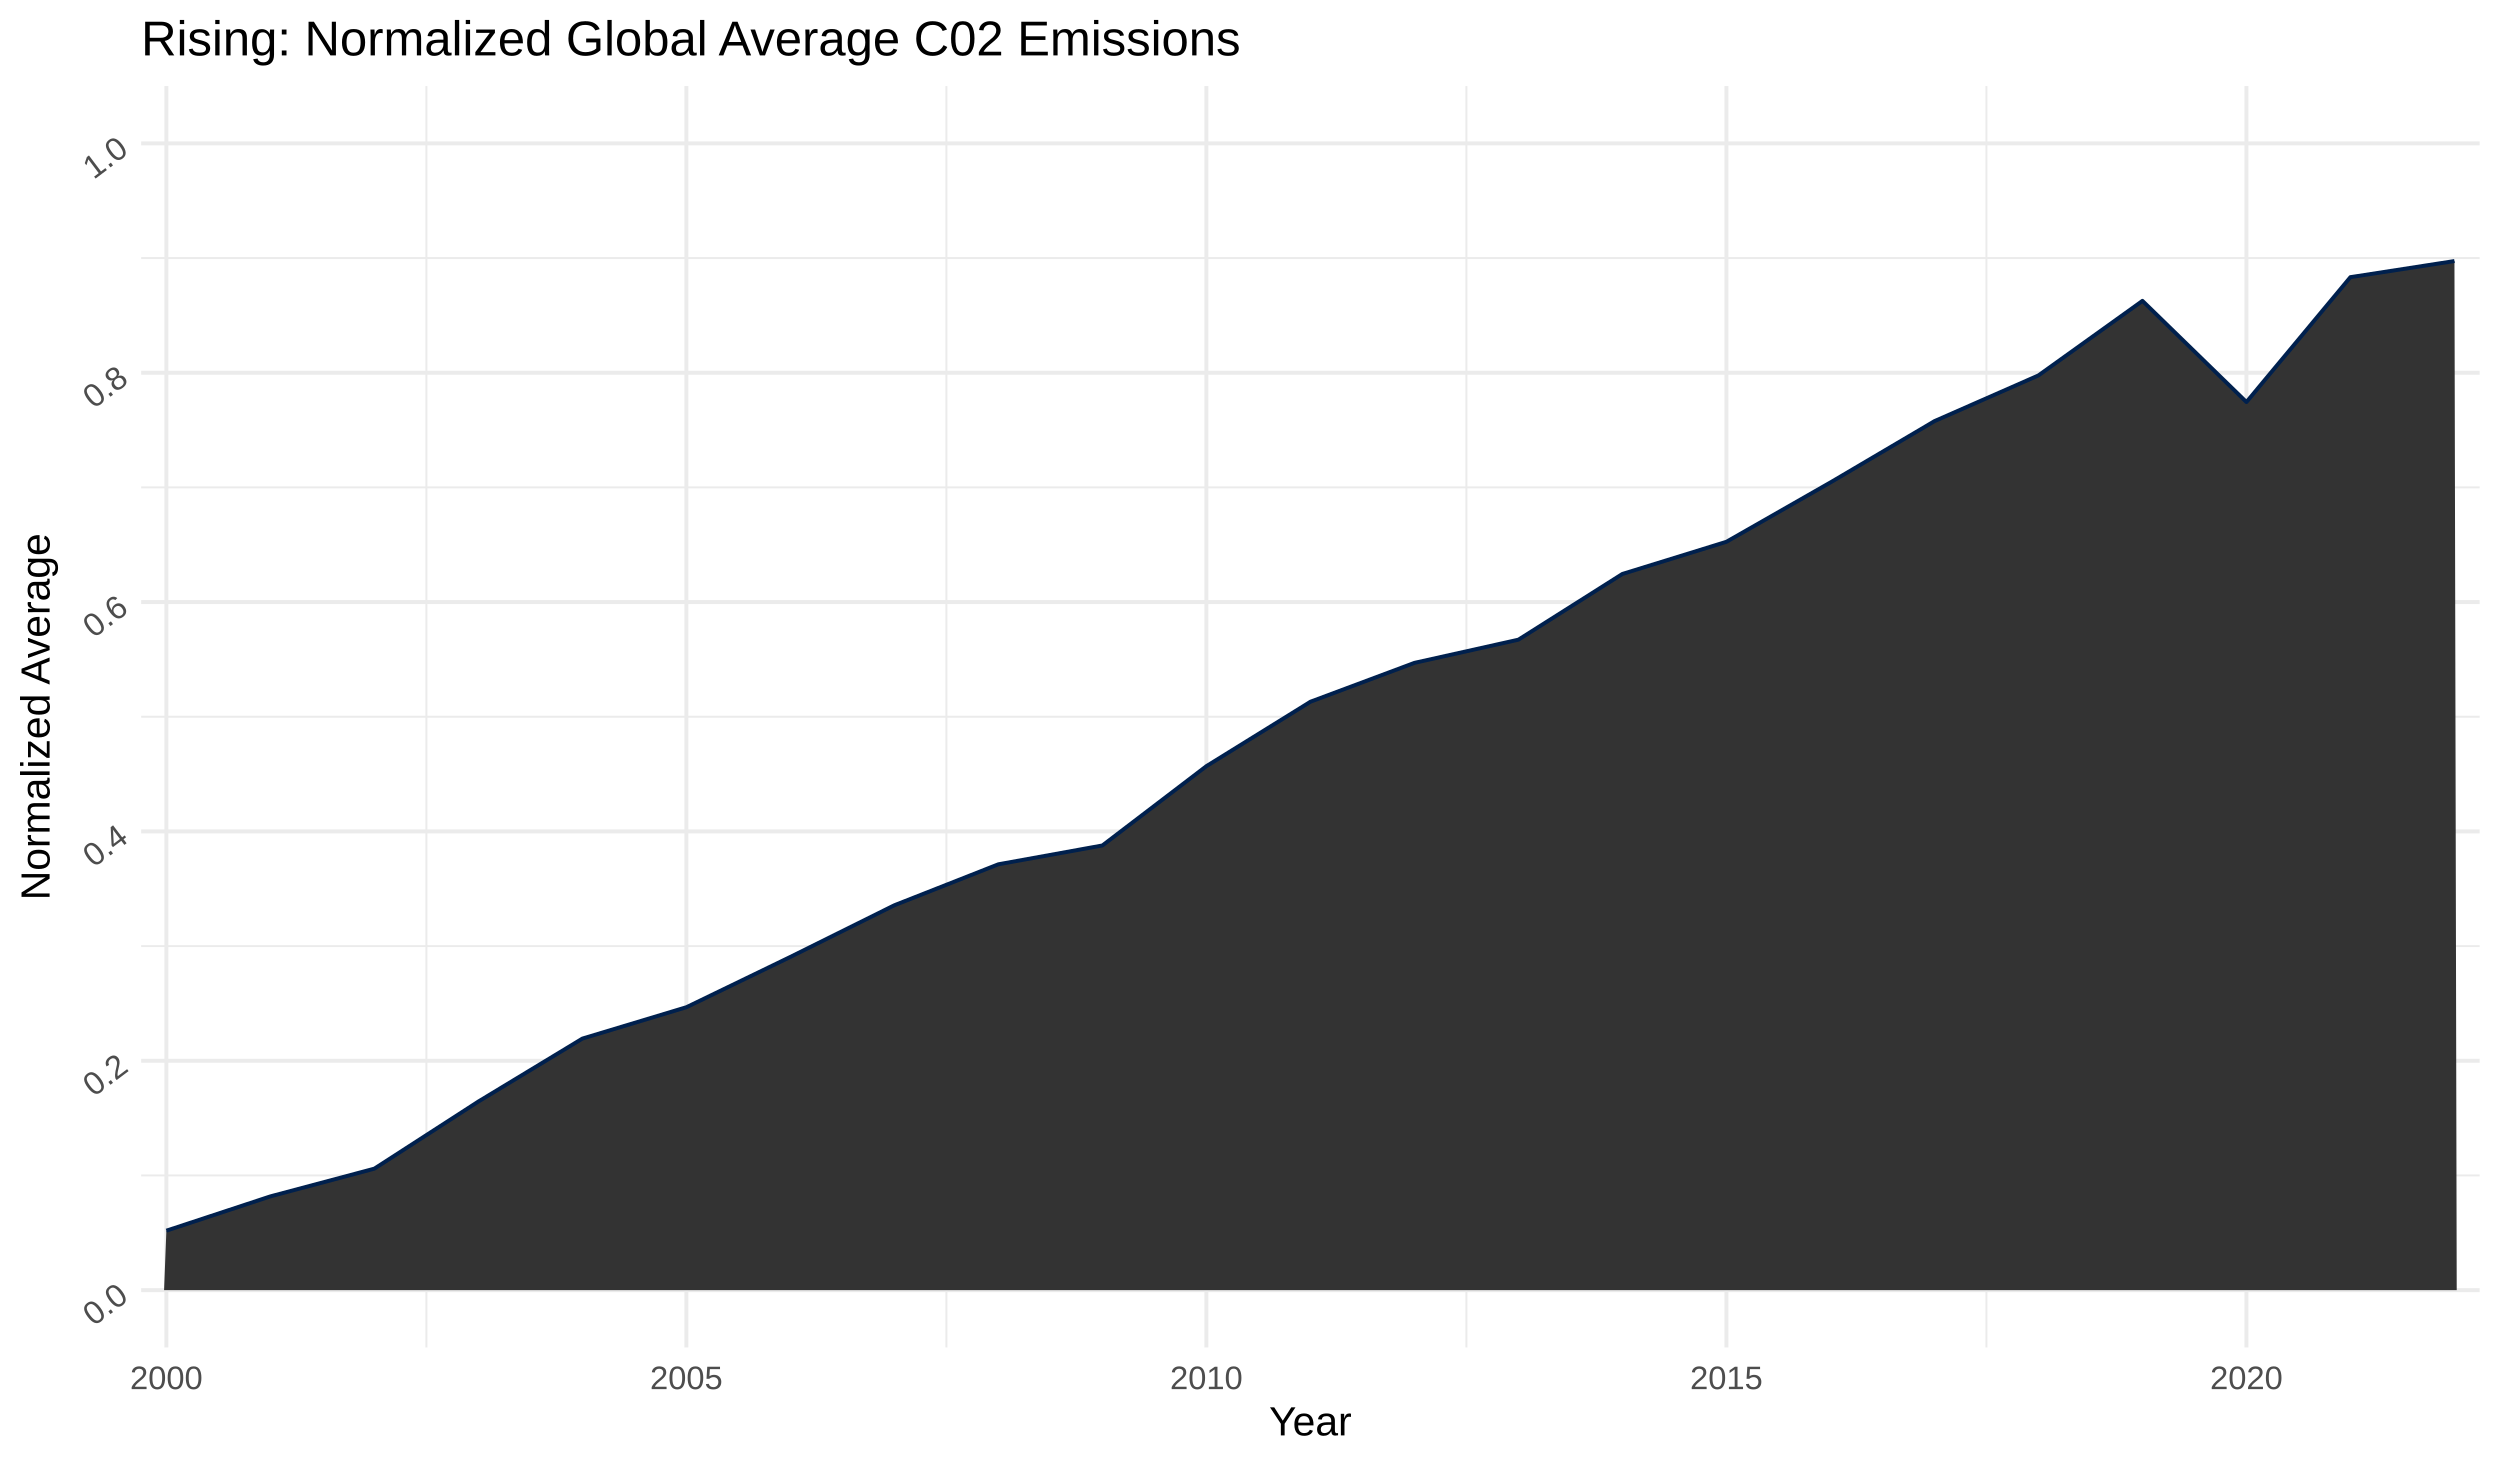
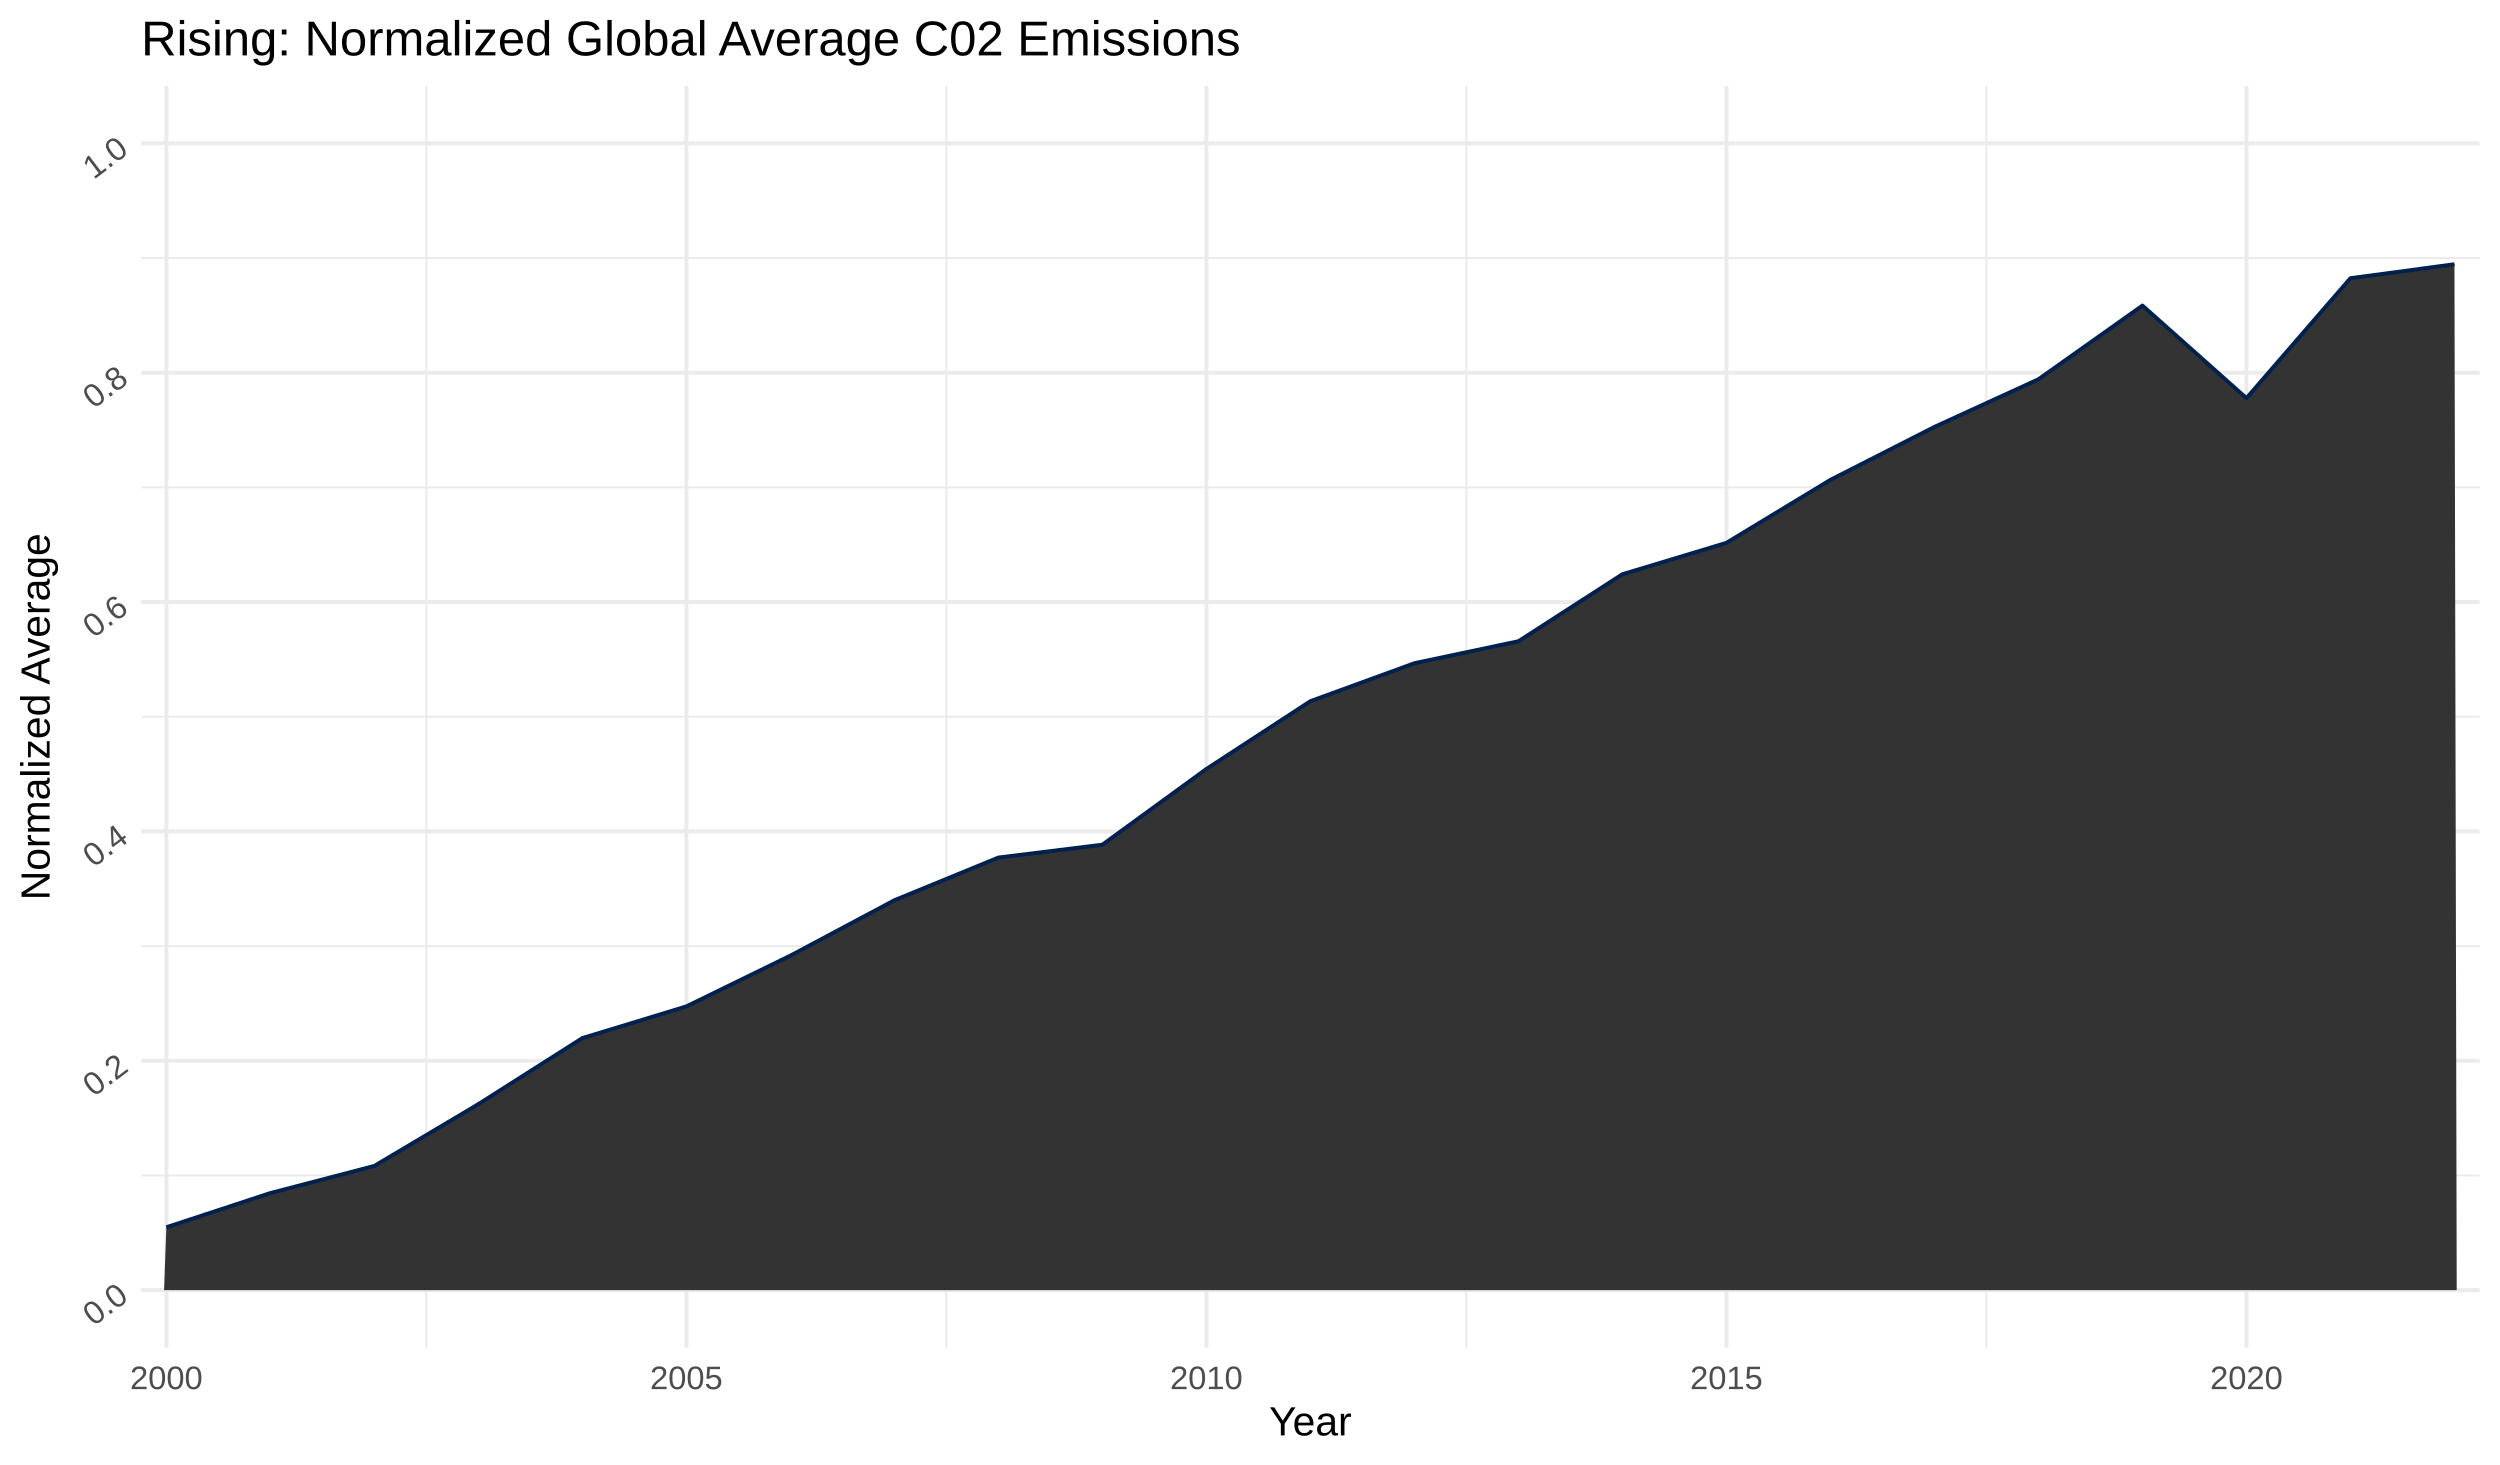
<svg xmlns="http://www.w3.org/2000/svg" class="svglite" width="673.50pt" height="394.50pt" viewBox="0 0 673.50 394.50">
  <defs>
    <style type="text/css">
    .svglite line, .svglite polyline, .svglite polygon, .svglite path, .svglite rect, .svglite circle {
      fill: none;
      stroke: #000000;
      stroke-linecap: round;
      stroke-linejoin: round;
      stroke-miterlimit: 10.00;
    }
    .svglite text {
      white-space: pre;
    }
  </style>
  </defs>
  <rect width="100%" height="100%" style="stroke: none; fill: none;" />
  <defs>
    <clipPath id="cpMC4wMHw2NzMuNTB8MC4wMHwzOTQuNTA=">
      <rect x="0.00" y="0.00" width="673.50" height="394.50" />
    </clipPath>
  </defs>
  <g clip-path="url(#cpMC4wMHw2NzMuNTB8MC4wMHwzOTQuNTA=)">
</g>
  <defs>
    <clipPath id="cpMzguMDN8NjY4LjAyfDIzLjE4fDM2My4wMA==">
      <rect x="38.03" y="23.18" width="629.99" height="339.83" />
    </clipPath>
  </defs>
  <g clip-path="url(#cpMzguMDN8NjY4LjAyfDIzLjE4fDM2My4wMA==)">
    <polyline points="38.03,316.66 668.02,316.66 " style="stroke-width: 0.53; stroke: #EBEBEB; stroke-linecap: butt;" />
    <polyline points="38.03,254.88 668.02,254.88 " style="stroke-width: 0.53; stroke: #EBEBEB; stroke-linecap: butt;" />
    <polyline points="38.03,193.09 668.02,193.09 " style="stroke-width: 0.53; stroke: #EBEBEB; stroke-linecap: butt;" />
    <polyline points="38.03,131.30 668.02,131.30 " style="stroke-width: 0.53; stroke: #EBEBEB; stroke-linecap: butt;" />
    <polyline points="38.03,69.52 668.02,69.52 " style="stroke-width: 0.53; stroke: #EBEBEB; stroke-linecap: butt;" />
    <polyline points="114.87,363.00 114.87,23.18 " style="stroke-width: 0.53; stroke: #EBEBEB; stroke-linecap: butt;" />
    <polyline points="254.96,363.00 254.96,23.18 " style="stroke-width: 0.53; stroke: #EBEBEB; stroke-linecap: butt;" />
    <polyline points="395.05,363.00 395.05,23.18 " style="stroke-width: 0.53; stroke: #EBEBEB; stroke-linecap: butt;" />
    <polyline points="535.14,363.00 535.14,23.18 " style="stroke-width: 0.53; stroke: #EBEBEB; stroke-linecap: butt;" />
    <polyline points="38.03,347.56 668.02,347.56 " style="stroke-width: 1.07; stroke: #EBEBEB; stroke-linecap: butt;" />
    <polyline points="38.03,285.77 668.02,285.77 " style="stroke-width: 1.07; stroke: #EBEBEB; stroke-linecap: butt;" />
    <polyline points="38.03,223.98 668.02,223.98 " style="stroke-width: 1.07; stroke: #EBEBEB; stroke-linecap: butt;" />
    <polyline points="38.03,162.20 668.02,162.20 " style="stroke-width: 1.07; stroke: #EBEBEB; stroke-linecap: butt;" />
    <polyline points="38.03,100.41 668.02,100.41 " style="stroke-width: 1.07; stroke: #EBEBEB; stroke-linecap: butt;" />
    <polyline points="38.03,38.62 668.02,38.62 " style="stroke-width: 1.07; stroke: #EBEBEB; stroke-linecap: butt;" />
    <polyline points="44.82,363.00 44.82,23.18 " style="stroke-width: 1.07; stroke: #EBEBEB; stroke-linecap: butt;" />
    <polyline points="184.91,363.00 184.91,23.18 " style="stroke-width: 1.07; stroke: #EBEBEB; stroke-linecap: butt;" />
    <polyline points="325.00,363.00 325.00,23.18 " style="stroke-width: 1.07; stroke: #EBEBEB; stroke-linecap: butt;" />
    <polyline points="465.10,363.00 465.10,23.18 " style="stroke-width: 1.07; stroke: #EBEBEB; stroke-linecap: butt;" />
    <polyline points="605.19,363.00 605.19,23.18 " style="stroke-width: 1.07; stroke: #EBEBEB; stroke-linecap: butt;" />
-     <polygon points="44.82,331.54 45.44,331.34 72.22,322.51 72.84,322.31 73.45,322.14 100.24,315.00 100.86,314.83 101.47,314.44 128.26,297.15 128.87,296.75 129.49,296.38 156.28,280.17 156.89,279.80 157.51,279.61 184.30,271.53 184.91,271.35 185.53,271.05 212.31,258.09 212.93,257.79 213.55,257.48 240.33,244.18 240.95,243.88 241.57,243.63 268.35,233.08 268.97,232.84 269.58,232.73 296.37,227.88 296.99,227.77 297.60,227.30 324.39,206.87 325.00,206.40 325.62,206.02 352.41,189.44 353.02,189.05 353.64,188.82 380.43,178.81 381.04,178.58 381.66,178.44 408.44,172.47 409.06,172.33 409.68,171.94 436.46,155.01 437.08,154.62 437.70,154.43 464.48,146.15 465.10,145.96 465.71,145.61 492.50,130.32 493.12,129.97 493.73,129.61 520.52,113.83 521.13,113.46 521.75,113.19 548.54,101.41 549.15,101.14 549.77,100.70 576.56,81.50 577.17,81.05 577.79,81.65 604.57,107.71 605.19,108.31 605.81,107.57 632.59,75.40 633.21,74.66 633.83,74.57 660.61,70.42 661.23,70.32 661.84,347.56 661.23,347.56 660.61,347.56 633.83,347.56 633.21,347.56 632.59,347.56 605.81,347.56 605.19,347.56 604.57,347.56 577.79,347.56 577.17,347.56 576.56,347.56 549.77,347.56 549.15,347.56 548.54,347.56 521.75,347.56 521.13,347.56 520.52,347.56 493.73,347.56 493.12,347.56 492.50,347.56 465.71,347.56 465.10,347.56 464.48,347.56 437.70,347.56 437.08,347.56 436.46,347.56 409.68,347.56 409.06,347.56 408.44,347.56 381.66,347.56 381.04,347.56 380.43,347.56 353.64,347.56 353.02,347.56 352.41,347.56 325.62,347.56 325.00,347.56 324.39,347.56 297.60,347.56 296.99,347.56 296.37,347.56 269.58,347.56 268.97,347.56 268.35,347.56 241.57,347.56 240.95,347.56 240.33,347.56 213.55,347.56 212.93,347.56 212.31,347.56 185.53,347.56 184.91,347.56 184.30,347.56 157.51,347.56 156.89,347.56 156.28,347.56 129.49,347.56 128.87,347.56 128.26,347.56 101.47,347.56 100.86,347.56 100.24,347.56 73.45,347.56 72.84,347.56 72.22,347.56 45.44,347.56 44.82,347.56 44.20,347.56 " style="stroke-width: 0.00; stroke: none; stroke-linecap: butt; fill: #333333;" />
-     <polyline points="44.82,331.54 45.44,331.34 72.22,322.51 72.84,322.31 73.45,322.14 100.24,315.00 100.86,314.83 101.47,314.44 128.26,297.15 128.87,296.75 129.49,296.38 156.28,280.17 156.89,279.80 157.51,279.61 184.30,271.53 184.91,271.35 185.53,271.05 212.31,258.09 212.93,257.79 213.55,257.48 240.33,244.18 240.95,243.88 241.57,243.63 268.35,233.08 268.97,232.84 269.58,232.73 296.37,227.88 296.99,227.77 297.60,227.30 324.39,206.87 325.00,206.40 325.62,206.02 352.41,189.44 353.02,189.05 353.64,188.82 380.43,178.81 381.04,178.58 381.66,178.44 408.44,172.47 409.06,172.33 409.68,171.94 436.46,155.01 437.08,154.62 437.70,154.43 464.48,146.15 465.10,145.96 465.71,145.61 492.50,130.32 493.12,129.97 493.73,129.61 520.52,113.83 521.13,113.46 521.75,113.19 548.54,101.41 549.15,101.14 549.77,100.70 576.56,81.50 577.17,81.05 577.79,81.65 604.57,107.71 605.19,108.31 605.81,107.57 632.59,75.40 633.21,74.66 633.83,74.57 660.61,70.42 661.23,70.32 " style="stroke-width: 1.07; stroke: #00204D; stroke-linecap: butt;" />
+     <polygon points="44.82,330.62 45.44,330.42 72.22,321.61 72.84,321.41 73.45,321.25 100.24,314.26 100.86,314.10 101.47,313.73 128.26,297.82 128.87,297.45 129.49,297.06 156.28,280.05 156.89,279.66 157.51,279.47 184.30,271.31 184.91,271.13 185.53,270.82 212.31,257.75 212.93,257.45 213.55,257.12 240.33,242.86 240.95,242.53 241.57,242.27 268.35,231.28 268.97,231.03 269.58,230.95 296.37,227.64 296.99,227.56 297.60,227.11 324.39,207.61 325.00,207.16 325.62,206.76 352.41,189.30 353.02,188.90 353.64,188.67 380.43,178.90 381.04,178.68 381.66,178.54 408.44,172.88 409.06,172.75 409.68,172.36 436.46,155.10 437.08,154.70 437.70,154.51 464.48,146.43 465.10,146.25 465.71,145.87 492.50,129.65 493.12,129.27 493.73,128.96 520.52,115.33 521.13,115.01 521.75,114.73 548.54,102.46 549.15,102.17 549.77,101.74 576.56,82.76 577.17,82.32 577.79,82.87 604.57,106.71 605.19,107.26 605.81,106.55 632.59,75.66 633.21,74.95 633.83,74.87 660.61,71.27 661.23,71.19 661.84,347.56 661.23,347.56 660.61,347.56 633.83,347.56 633.21,347.56 632.59,347.56 605.81,347.56 605.19,347.56 604.57,347.56 577.79,347.56 577.17,347.56 576.56,347.56 549.77,347.56 549.15,347.56 548.54,347.56 521.75,347.56 521.13,347.56 520.52,347.56 493.73,347.56 493.12,347.56 492.50,347.56 465.71,347.56 465.10,347.56 464.48,347.56 437.70,347.56 437.08,347.56 436.46,347.56 409.68,347.56 409.06,347.56 408.44,347.56 381.66,347.56 381.04,347.56 380.43,347.56 353.64,347.56 353.02,347.56 352.41,347.56 325.62,347.56 325.00,347.56 324.39,347.56 297.60,347.56 296.99,347.56 296.37,347.56 269.58,347.56 268.97,347.56 268.35,347.56 241.57,347.56 240.95,347.56 240.33,347.56 213.55,347.56 212.93,347.56 212.31,347.56 185.53,347.56 184.91,347.56 184.30,347.56 157.51,347.56 156.89,347.56 156.28,347.56 129.49,347.56 128.87,347.56 128.26,347.56 101.47,347.56 100.86,347.56 100.24,347.56 73.45,347.56 72.84,347.56 72.22,347.56 45.44,347.56 44.82,347.56 44.20,347.56 " style="stroke-width: 0.00; stroke: none; stroke-linecap: butt; fill: #333333;" />
+     <polyline points="44.82,330.62 45.44,330.42 72.22,321.61 72.84,321.41 73.45,321.25 100.24,314.26 100.86,314.10 101.47,313.73 128.26,297.82 128.87,297.45 129.49,297.06 156.28,280.05 156.89,279.66 157.51,279.47 184.30,271.31 184.91,271.13 185.53,270.82 212.31,257.75 212.93,257.45 213.55,257.12 240.33,242.86 240.95,242.53 241.57,242.27 268.35,231.28 268.97,231.03 269.58,230.95 296.37,227.64 296.99,227.56 297.60,227.11 324.39,207.61 325.00,207.16 325.62,206.76 352.41,189.30 353.02,188.90 353.64,188.67 380.43,178.90 381.04,178.68 381.66,178.54 408.44,172.88 409.06,172.75 409.68,172.36 436.46,155.10 437.08,154.70 437.70,154.51 464.48,146.43 465.10,146.25 465.71,145.87 492.50,129.65 493.12,129.27 493.73,128.96 520.52,115.33 521.13,115.01 521.75,114.73 548.54,102.46 549.15,102.17 549.77,101.74 576.56,82.76 577.17,82.32 577.79,82.87 604.57,106.71 605.19,107.26 605.81,106.55 632.59,75.66 633.21,74.95 633.83,74.87 660.61,71.27 661.23,71.19 " style="stroke-width: 1.07; stroke: #00204D; stroke-linecap: butt;" />
  </g>
  <g clip-path="url(#cpMC4wMHw2NzMuNTB8MC4wMHwzOTQuNTA=)">
    <text transform="translate(34.99,350.07) rotate(-37)" text-anchor="end" style="font-size: 8.80px;fill: #4D4D4D; font-family: &quot;Arial&quot;;" textLength="12.24px" lengthAdjust="spacingAndGlyphs">0.0</text>
    <text transform="translate(34.99,288.29) rotate(-37)" text-anchor="end" style="font-size: 8.80px;fill: #4D4D4D; font-family: &quot;Arial&quot;;" textLength="12.24px" lengthAdjust="spacingAndGlyphs">0.2</text>
    <text transform="translate(34.99,226.50) rotate(-37)" text-anchor="end" style="font-size: 8.80px;fill: #4D4D4D; font-family: &quot;Arial&quot;;" textLength="12.24px" lengthAdjust="spacingAndGlyphs">0.4</text>
    <text transform="translate(34.99,164.71) rotate(-37)" text-anchor="end" style="font-size: 8.80px;fill: #4D4D4D; font-family: &quot;Arial&quot;;" textLength="12.24px" lengthAdjust="spacingAndGlyphs">0.6</text>
    <text transform="translate(34.99,102.93) rotate(-37)" text-anchor="end" style="font-size: 8.80px;fill: #4D4D4D; font-family: &quot;Arial&quot;;" textLength="12.24px" lengthAdjust="spacingAndGlyphs">0.8</text>
    <text transform="translate(34.99,41.14) rotate(-37)" text-anchor="end" style="font-size: 8.80px;fill: #4D4D4D; font-family: &quot;Arial&quot;;" textLength="12.24px" lengthAdjust="spacingAndGlyphs">1.0</text>
    <text x="44.82" y="374.24" text-anchor="middle" style="font-size: 8.80px;fill: #4D4D4D; font-family: &quot;Arial&quot;;" textLength="19.58px" lengthAdjust="spacingAndGlyphs">2000</text>
    <text x="184.91" y="374.24" text-anchor="middle" style="font-size: 8.80px;fill: #4D4D4D; font-family: &quot;Arial&quot;;" textLength="19.58px" lengthAdjust="spacingAndGlyphs">2005</text>
    <text x="325.00" y="374.24" text-anchor="middle" style="font-size: 8.80px;fill: #4D4D4D; font-family: &quot;Arial&quot;;" textLength="19.58px" lengthAdjust="spacingAndGlyphs">2010</text>
    <text x="465.10" y="374.24" text-anchor="middle" style="font-size: 8.80px;fill: #4D4D4D; font-family: &quot;Arial&quot;;" textLength="19.58px" lengthAdjust="spacingAndGlyphs">2015</text>
    <text x="605.19" y="374.24" text-anchor="middle" style="font-size: 8.80px;fill: #4D4D4D; font-family: &quot;Arial&quot;;" textLength="19.58px" lengthAdjust="spacingAndGlyphs">2020</text>
    <text x="353.02" y="386.70" text-anchor="middle" style="font-size: 11.00px; font-family: &quot;Arial&quot;;" textLength="22.23px" lengthAdjust="spacingAndGlyphs">Year</text>
    <text transform="translate(13.36,193.09) rotate(-90)" text-anchor="middle" style="font-size: 11.00px; font-family: &quot;Arial&quot;;" textLength="98.87px" lengthAdjust="spacingAndGlyphs">Normalized Average</text>
    <text x="38.03" y="14.93" style="font-size: 13.20px; font-family: &quot;Arial&quot;;" textLength="295.96px" lengthAdjust="spacingAndGlyphs">Rising: Normalized Global Average C02 Emissions</text>
  </g>
</svg>
